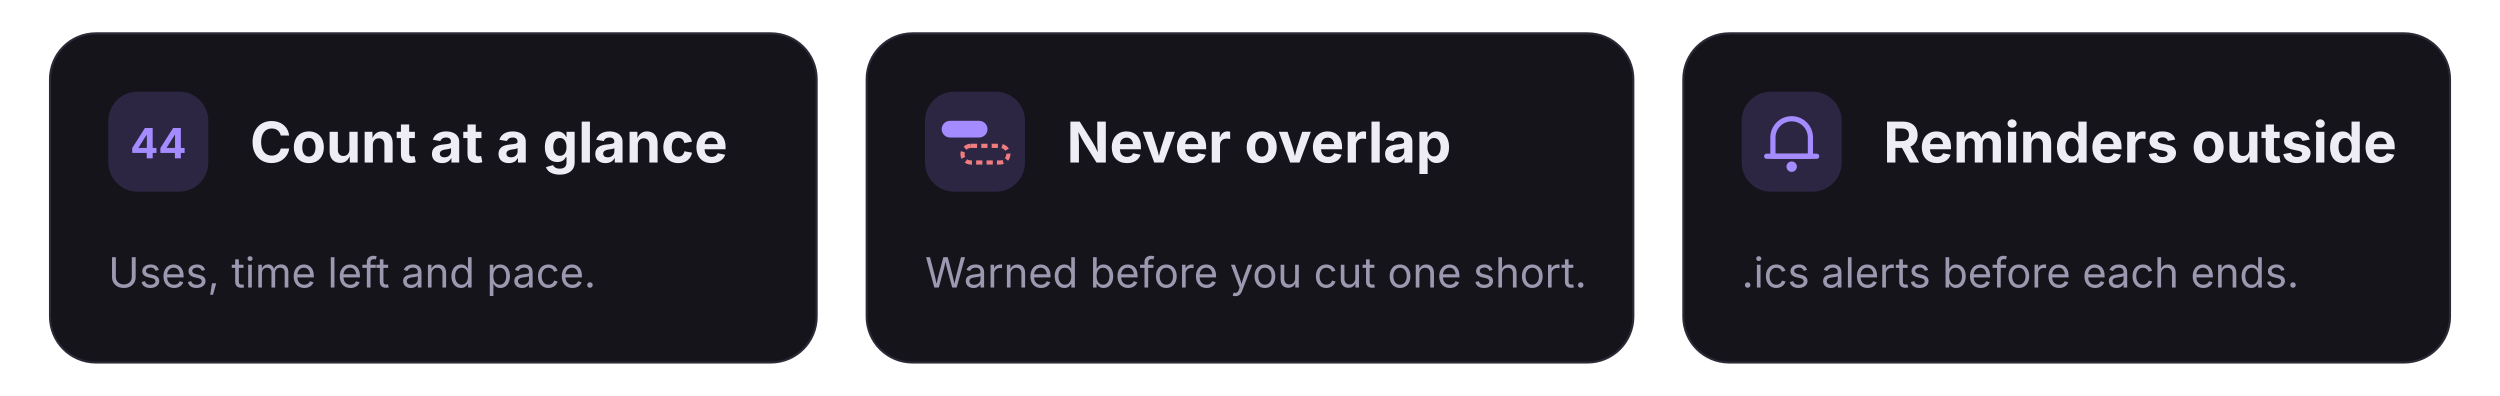
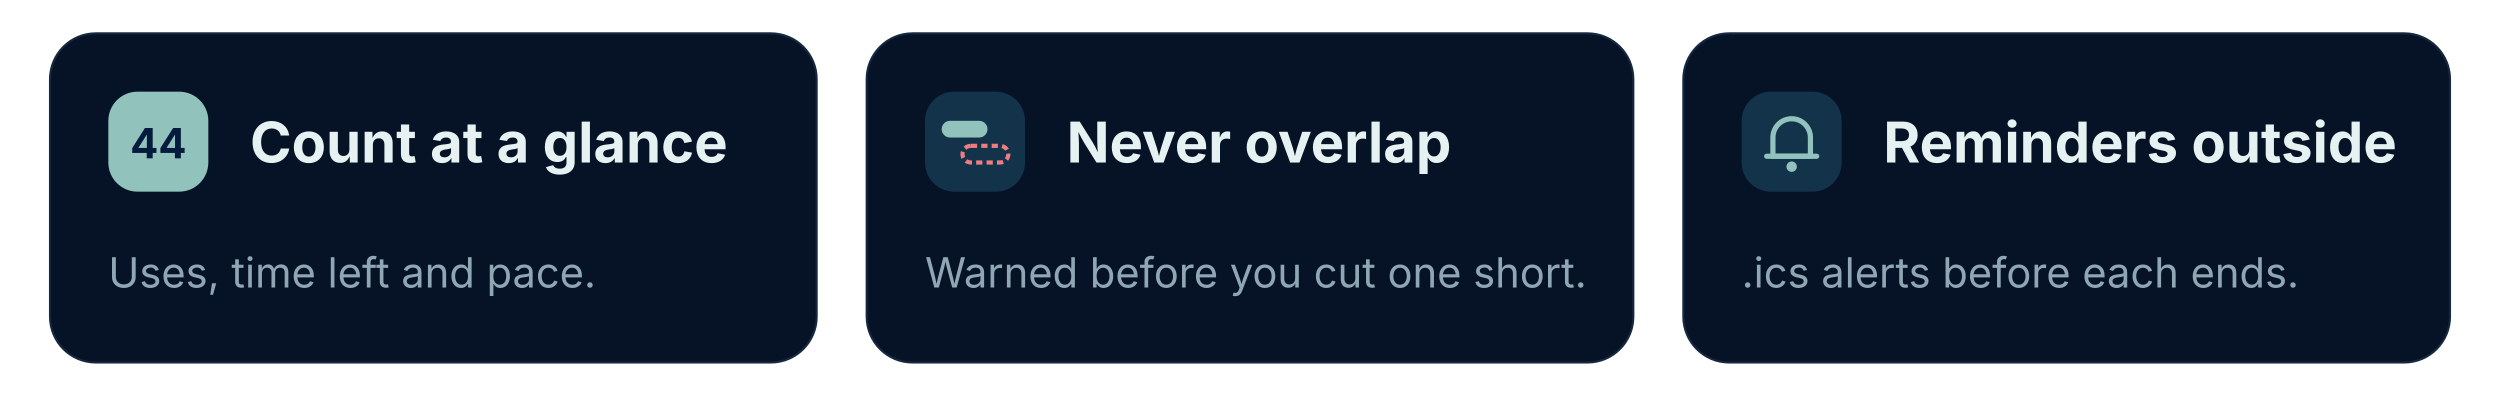
<svg xmlns="http://www.w3.org/2000/svg" width="1200" height="190" viewBox="0 0 1200 190" role="img" aria-labelledby="t d">
  <g font-family="-apple-system, BlinkMacSystemFont, 'Segoe UI', 'PingFang SC', 'Hiragino Sans', sans-serif">
-     <rect x="24" y="16" width="368" height="158" rx="22" fill="#15141B" stroke="#2C2A36" />
-     <rect x="52" y="44" width="48" height="48" rx="14" fill="#2C2643" />
-     <text x="76" y="76" font-size="20" font-weight="700" text-anchor="middle" fill="#A48BFF" font-family="-apple-system, BlinkMacSystemFont, 'Segoe UI', 'PingFang SC', 'Hiragino Sans', sans-serif">44</text>
-     <text x="120" y="78" font-size="27" font-weight="700" fill="#EEECF5">Count at a glance</text>
-     <text x="52" y="138" font-size="20" fill="#9C98AF">Uses, time left and pace.</text>
-     <rect x="416" y="16" width="368" height="158" rx="22" fill="#15141B" stroke="#2C2A36" />
-     <rect x="444" y="44" width="48" height="48" rx="14" fill="#2C2643" />
-     <rect x="452" y="58" width="22" height="8" rx="4" fill="#A48BFF" />
+     <rect x="24" y="16" width="368" height="158" rx="22" fill="#061226" stroke="#15283F" />
+     <rect x="52" y="44" width="48" height="48" rx="14" fill="#91C2BC" />
+     <text x="76" y="76" font-size="20" font-weight="700" text-anchor="middle" fill="#051B3E" font-family="-apple-system, BlinkMacSystemFont, 'Segoe UI', 'PingFang SC', 'Hiragino Sans', sans-serif">44</text>
+     <text x="120" y="78" font-size="27" font-weight="700" fill="#E6F1F2">Count at a glance</text>
+     <text x="52" y="138" font-size="20" fill="#8FA6B4">Uses, time left and pace.</text>
+     <rect x="416" y="16" width="368" height="158" rx="22" fill="#061226" stroke="#15283F" />
+     <rect x="444" y="44" width="48" height="48" rx="14" fill="#12334A" />
+     <rect x="452" y="58" width="22" height="8" rx="4" fill="#91C2BC" />
    <rect x="462" y="70" width="22" height="8" rx="4" fill="none" stroke="#F07C80" stroke-width="2" stroke-dasharray="3 2" />
-     <text x="512" y="78" font-size="27" font-weight="700" fill="#EEECF5">Never overlap</text>
-     <text x="444" y="138" font-size="20" fill="#9C98AF">Warned before you cut one short.</text>
-     <rect x="808" y="16" width="368" height="158" rx="22" fill="#15141B" stroke="#2C2A36" />
-     <rect x="836" y="44" width="48" height="48" rx="14" fill="#2C2643" />
-     <path d="M851 75 V66 a9 9 0 0 1 18 0 V75 Z" fill="none" stroke="#A48BFF" stroke-width="2.5" stroke-linejoin="round" />
-     <path d="M848 75 H872" stroke="#A48BFF" stroke-width="2.5" stroke-linecap="round" />
-     <circle cx="860" cy="80" r="2.5" fill="#A48BFF" />
-     <text x="904" y="78" font-size="27" font-weight="700" fill="#EEECF5">Reminders outside</text>
-     <text x="836" y="138" font-size="20" fill="#9C98AF">.ics alerts before each ends.</text>
+     <text x="512" y="78" font-size="27" font-weight="700" fill="#E6F1F2">Never overlap</text>
+     <text x="444" y="138" font-size="20" fill="#8FA6B4">Warned before you cut one short.</text>
+     <rect x="808" y="16" width="368" height="158" rx="22" fill="#061226" stroke="#15283F" />
+     <rect x="836" y="44" width="48" height="48" rx="14" fill="#12334A" />
+     <path d="M851 75 V66 a9 9 0 0 1 18 0 V75 Z" fill="none" stroke="#91C2BC" stroke-width="2.5" stroke-linejoin="round" />
+     <path d="M848 75 H872" stroke="#91C2BC" stroke-width="2.5" stroke-linecap="round" />
+     <circle cx="860" cy="80" r="2.5" fill="#91C2BC" />
+     <text x="904" y="78" font-size="27" font-weight="700" fill="#E6F1F2">Reminders outside</text>
+     <text x="836" y="138" font-size="20" fill="#8FA6B4">.ics alerts before each ends.</text>
  </g>
</svg>
